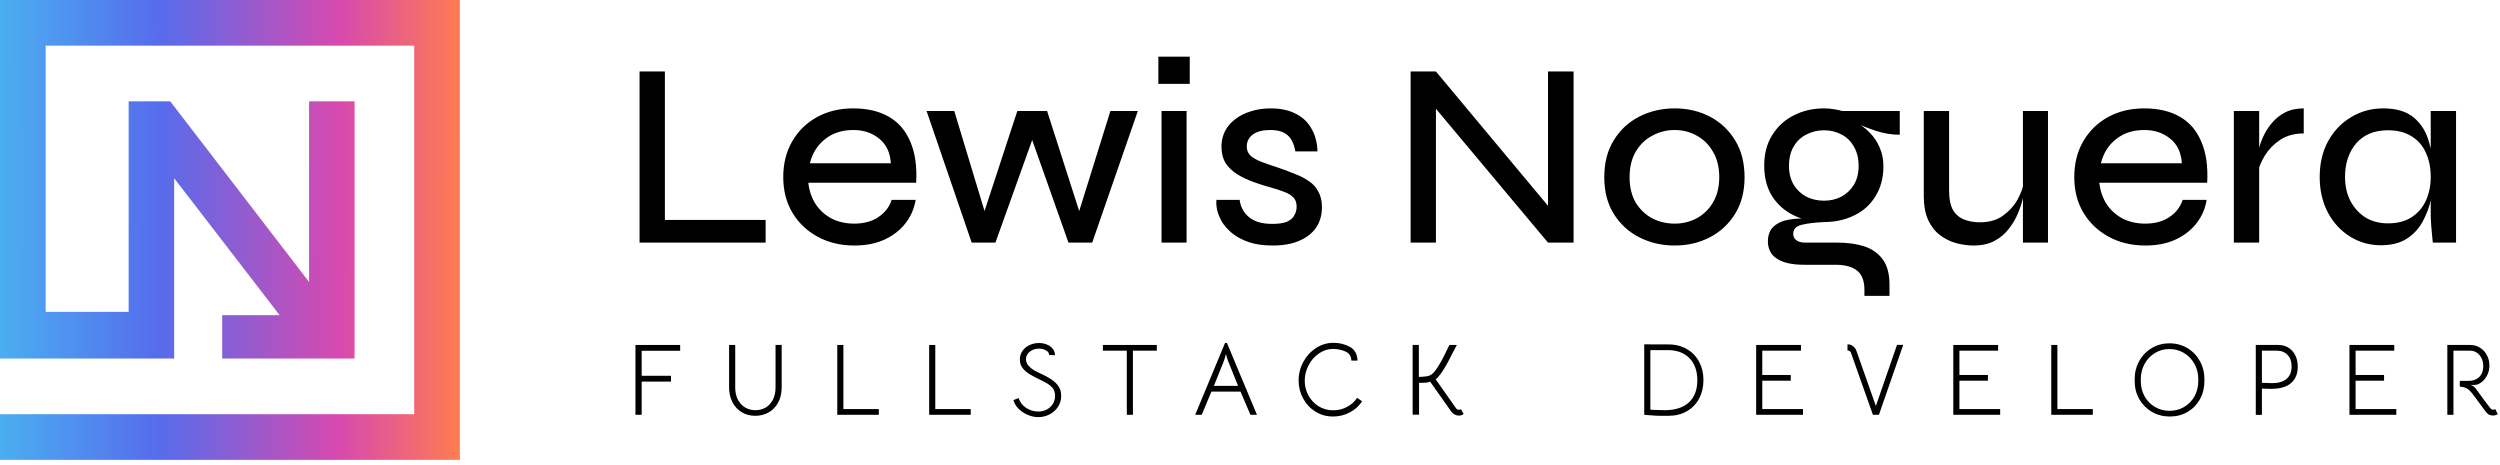
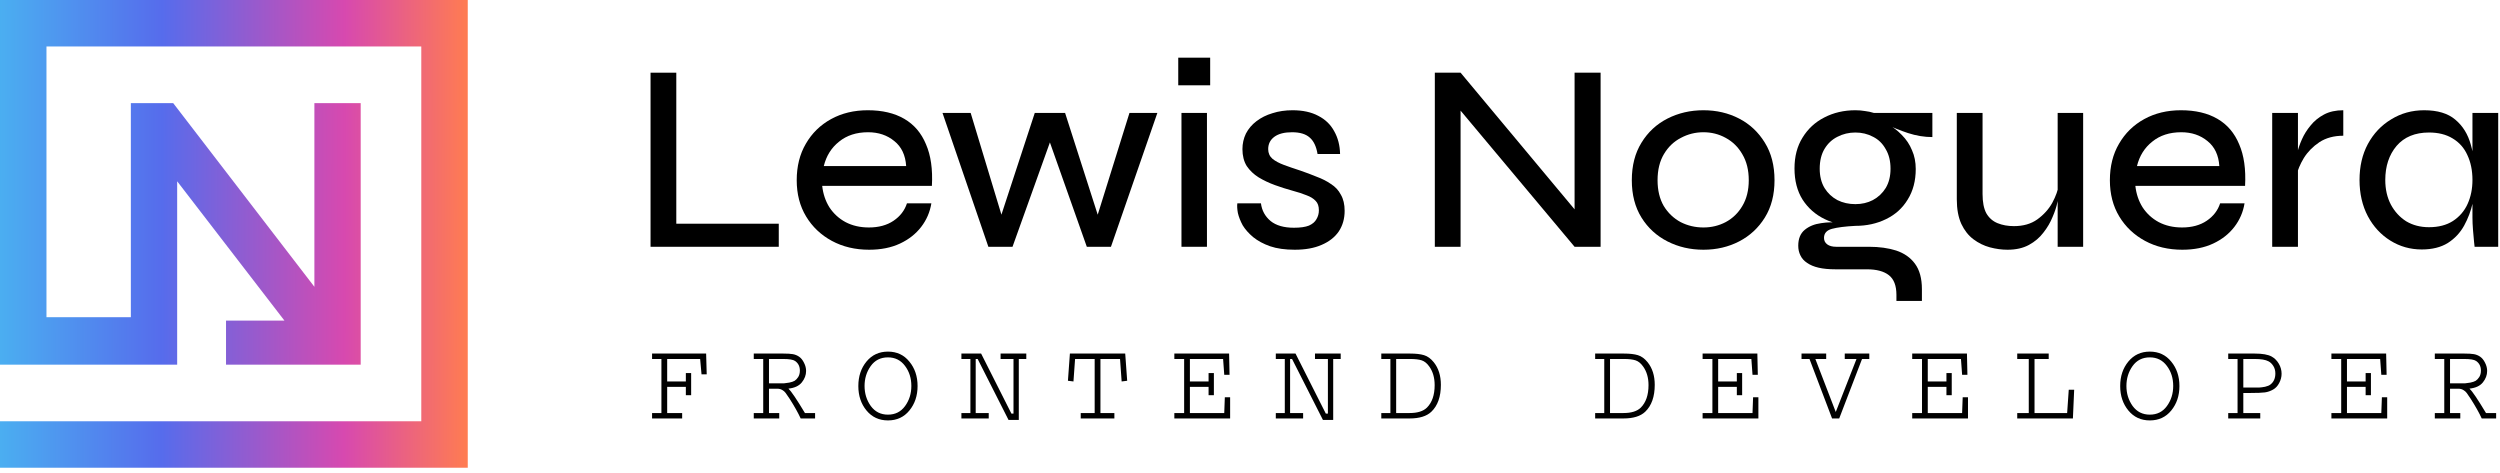
- <svg xmlns="http://www.w3.org/2000/svg" width="237" height="44" viewBox="0 0 237 44" fill="none">
-   <path fill-rule="evenodd" clip-rule="evenodd" d="M16.512 33.987V16.896L26.509 29.878H21.065V33.987L33.617 33.987V9.609L29.301 9.609V26.73L16.14 9.609H12.195V29.565H4.331V4.331H39.264V39.264H0V43.595H43.595V0H0V33.987L16.512 33.987Z" fill="url(#paint0_linear_2_168)" />
-   <path d="M63.031 6.775V20.85H72.581V23H60.63V6.775H63.031ZM84.528 18.95H86.803C86.67 19.767 86.353 20.5 85.853 21.15C85.353 21.8 84.695 22.317 83.878 22.7C83.062 23.083 82.103 23.275 81.003 23.275C79.703 23.275 78.545 23 77.528 22.45C76.512 21.9 75.712 21.142 75.128 20.175C74.545 19.208 74.253 18.083 74.253 16.8C74.253 15.5 74.537 14.367 75.103 13.4C75.67 12.417 76.453 11.65 77.453 11.1C78.453 10.55 79.595 10.275 80.878 10.275C82.228 10.275 83.362 10.542 84.278 11.075C85.195 11.608 85.87 12.4 86.303 13.45C86.753 14.483 86.937 15.775 86.853 17.325H76.628C76.712 18.075 76.937 18.742 77.303 19.325C77.687 19.908 78.187 20.367 78.803 20.7C79.437 21.033 80.162 21.2 80.978 21.2C81.895 21.2 82.662 20.992 83.278 20.575C83.895 20.158 84.312 19.617 84.528 18.95ZM80.903 12.325C79.82 12.325 78.92 12.617 78.203 13.2C77.487 13.767 77.012 14.525 76.778 15.475H84.453C84.387 14.458 84.02 13.683 83.353 13.15C82.687 12.6 81.87 12.325 80.903 12.325ZM102.641 21.05L101.991 21.025L105.266 10.525H107.866L103.541 23H101.291L97.516 12.325H98.191L94.366 23H92.116L87.841 10.525H90.466L93.641 21.025L92.991 21.05L96.441 10.525H99.266L102.641 21.05ZM112.788 5.375V7.95H109.813V5.375H112.788ZM110.113 10.525H112.488V23H110.113V10.525ZM115.32 18.95H117.52C117.603 19.617 117.903 20.167 118.42 20.6C118.937 21.017 119.662 21.225 120.595 21.225C121.195 21.225 121.662 21.158 121.995 21.025C122.328 20.875 122.562 20.675 122.695 20.425C122.845 20.175 122.92 19.9 122.92 19.6C122.92 19.217 122.82 18.925 122.62 18.725C122.42 18.508 122.137 18.333 121.77 18.2C121.403 18.05 120.97 17.908 120.47 17.775C119.92 17.625 119.37 17.45 118.82 17.25C118.27 17.05 117.762 16.808 117.295 16.525C116.845 16.242 116.478 15.892 116.195 15.475C115.928 15.042 115.795 14.517 115.795 13.9C115.795 13.383 115.903 12.9 116.12 12.45C116.353 12 116.678 11.617 117.095 11.3C117.528 10.967 118.028 10.717 118.595 10.55C119.162 10.367 119.787 10.275 120.47 10.275C121.42 10.275 122.22 10.45 122.87 10.8C123.52 11.133 124.012 11.608 124.345 12.225C124.695 12.842 124.878 13.55 124.895 14.35H122.795C122.678 13.65 122.437 13.142 122.07 12.825C121.703 12.492 121.153 12.325 120.42 12.325C119.703 12.325 119.153 12.467 118.77 12.75C118.387 13.033 118.195 13.417 118.195 13.9C118.195 14.267 118.328 14.567 118.595 14.8C118.862 15.017 119.22 15.208 119.67 15.375C120.12 15.542 120.628 15.717 121.195 15.9C121.729 16.083 122.237 16.275 122.72 16.475C123.22 16.658 123.662 16.883 124.045 17.15C124.445 17.4 124.754 17.733 124.97 18.15C125.203 18.55 125.32 19.05 125.32 19.65C125.32 20.383 125.137 21.025 124.77 21.575C124.403 22.108 123.87 22.525 123.17 22.825C122.487 23.125 121.653 23.275 120.67 23.275C119.77 23.275 119.003 23.167 118.37 22.95C117.753 22.733 117.228 22.45 116.795 22.1C116.378 21.75 116.053 21.383 115.82 21C115.603 20.6 115.453 20.217 115.37 19.85C115.303 19.483 115.287 19.183 115.32 18.95ZM147.451 20.35L146.751 20.6V6.775H149.176V23H146.751L135.426 9.475L136.126 9.225V23H133.726V6.775H136.126L147.451 20.35ZM158.76 23.275C157.544 23.275 156.427 23.017 155.41 22.5C154.394 21.983 153.585 21.242 152.985 20.275C152.385 19.308 152.085 18.15 152.085 16.8C152.085 15.433 152.385 14.267 152.985 13.3C153.585 12.317 154.394 11.567 155.41 11.05C156.427 10.533 157.544 10.275 158.76 10.275C159.977 10.275 161.085 10.533 162.085 11.05C163.085 11.567 163.885 12.317 164.485 13.3C165.085 14.267 165.385 15.433 165.385 16.8C165.385 18.15 165.085 19.308 164.485 20.275C163.885 21.242 163.085 21.983 162.085 22.5C161.085 23.017 159.977 23.275 158.76 23.275ZM158.76 21.2C159.51 21.2 160.202 21.033 160.835 20.7C161.485 20.35 162.002 19.85 162.385 19.2C162.785 18.533 162.985 17.733 162.985 16.8C162.985 15.85 162.785 15.042 162.385 14.375C162.002 13.708 161.485 13.2 160.835 12.85C160.202 12.5 159.51 12.325 158.76 12.325C158.01 12.325 157.31 12.5 156.66 12.85C156.01 13.183 155.485 13.683 155.085 14.35C154.685 15.017 154.485 15.833 154.485 16.8C154.485 17.733 154.677 18.533 155.06 19.2C155.46 19.85 155.985 20.35 156.635 20.7C157.285 21.033 157.994 21.2 158.76 21.2ZM172.922 21.05C171.888 21.05 170.938 20.842 170.072 20.425C169.205 20.008 168.513 19.4 167.997 18.6C167.497 17.8 167.247 16.833 167.247 15.7C167.247 14.583 167.497 13.625 167.997 12.825C168.497 12.008 169.172 11.383 170.022 10.95C170.888 10.5 171.855 10.275 172.922 10.275C173.238 10.275 173.538 10.3 173.822 10.35C174.105 10.383 174.38 10.442 174.647 10.525H180.097V12.775C179.347 12.775 178.588 12.65 177.822 12.4C177.072 12.15 176.413 11.883 175.847 11.6L175.772 11.475C176.338 11.775 176.83 12.142 177.247 12.575C177.663 12.992 177.98 13.467 178.197 14C178.43 14.517 178.547 15.1 178.547 15.75C178.547 16.85 178.297 17.8 177.797 18.6C177.313 19.4 176.638 20.008 175.772 20.425C174.922 20.842 173.972 21.05 172.922 21.05ZM176.747 28.05V27.475C176.747 26.625 176.513 26.017 176.047 25.65C175.58 25.283 174.897 25.1 173.997 25.1H171.072C170.455 25.1 169.93 25.05 169.497 24.95C169.063 24.85 168.705 24.7 168.422 24.5C168.138 24.317 167.93 24.083 167.797 23.8C167.663 23.533 167.597 23.233 167.597 22.9C167.597 22.25 167.797 21.758 168.197 21.425C168.597 21.092 169.105 20.883 169.722 20.8C170.338 20.7 170.963 20.692 171.597 20.775L172.922 21.05C171.972 21.1 171.247 21.192 170.747 21.325C170.247 21.458 169.997 21.742 169.997 22.175C169.997 22.425 170.097 22.625 170.297 22.775C170.497 22.925 170.78 23 171.147 23H174.197C175.147 23 175.988 23.117 176.722 23.35C177.472 23.6 178.055 24.008 178.472 24.575C178.905 25.158 179.122 25.95 179.122 26.95V28.05H176.747ZM172.922 19.025C173.522 19.025 174.063 18.9 174.547 18.65C175.047 18.383 175.447 18.008 175.747 17.525C176.047 17.025 176.197 16.425 176.197 15.725C176.197 15.008 176.047 14.4 175.747 13.9C175.463 13.383 175.072 13 174.572 12.75C174.072 12.483 173.522 12.35 172.922 12.35C172.322 12.35 171.763 12.483 171.247 12.75C170.747 13 170.347 13.375 170.047 13.875C169.747 14.375 169.597 14.992 169.597 15.725C169.597 16.425 169.747 17.025 170.047 17.525C170.347 18.008 170.747 18.383 171.247 18.65C171.747 18.9 172.305 19.025 172.922 19.025ZM194.149 23H191.774V10.525H194.149V23ZM191.899 17.125L191.924 17.875C191.907 18.092 191.849 18.417 191.749 18.85C191.666 19.267 191.516 19.725 191.299 20.225C191.099 20.725 190.816 21.208 190.449 21.675C190.099 22.142 189.649 22.525 189.099 22.825C188.549 23.125 187.882 23.275 187.099 23.275C186.566 23.275 186.016 23.2 185.449 23.05C184.899 22.9 184.391 22.65 183.924 22.3C183.457 21.95 183.082 21.475 182.799 20.875C182.516 20.258 182.374 19.492 182.374 18.575V10.525H184.774V18.075C184.774 18.842 184.891 19.442 185.124 19.875C185.374 20.308 185.724 20.617 186.174 20.8C186.624 20.983 187.132 21.075 187.699 21.075C188.566 21.075 189.291 20.867 189.874 20.45C190.474 20.017 190.941 19.5 191.274 18.9C191.607 18.283 191.816 17.692 191.899 17.125ZM206.916 18.95H209.191C209.058 19.767 208.741 20.5 208.241 21.15C207.741 21.8 207.083 22.317 206.266 22.7C205.449 23.083 204.491 23.275 203.391 23.275C202.091 23.275 200.933 23 199.916 22.45C198.899 21.9 198.099 21.142 197.516 20.175C196.933 19.208 196.641 18.083 196.641 16.8C196.641 15.5 196.924 14.367 197.491 13.4C198.058 12.417 198.841 11.65 199.841 11.1C200.841 10.55 201.983 10.275 203.266 10.275C204.616 10.275 205.749 10.542 206.666 11.075C207.583 11.608 208.258 12.4 208.691 13.45C209.141 14.483 209.324 15.775 209.241 17.325H199.016C199.099 18.075 199.324 18.742 199.691 19.325C200.074 19.908 200.574 20.367 201.191 20.7C201.824 21.033 202.549 21.2 203.366 21.2C204.283 21.2 205.049 20.992 205.666 20.575C206.283 20.158 206.699 19.617 206.916 18.95ZM203.291 12.325C202.208 12.325 201.308 12.617 200.591 13.2C199.874 13.767 199.399 14.525 199.166 15.475H206.841C206.774 14.458 206.408 13.683 205.741 13.15C205.074 12.6 204.258 12.325 203.291 12.325ZM211.769 10.525H214.169V23H211.769V10.525ZM218.394 12.65C217.527 12.65 216.785 12.85 216.169 13.25C215.569 13.65 215.085 14.142 214.719 14.725C214.369 15.308 214.135 15.867 214.019 16.4L213.994 14.975C214.01 14.808 214.052 14.55 214.119 14.2C214.202 13.833 214.344 13.425 214.544 12.975C214.744 12.525 215.01 12.1 215.344 11.7C215.677 11.283 216.094 10.942 216.594 10.675C217.094 10.408 217.694 10.275 218.394 10.275V12.65ZM225.708 23.25C224.641 23.25 223.666 22.975 222.783 22.425C221.899 21.875 221.199 21.117 220.683 20.15C220.166 19.167 219.908 18.042 219.908 16.775C219.908 15.508 220.166 14.392 220.683 13.425C221.216 12.442 221.941 11.675 222.858 11.125C223.774 10.558 224.799 10.275 225.933 10.275C227.183 10.275 228.149 10.567 228.833 11.15C229.533 11.733 230.016 12.517 230.283 13.5C230.566 14.483 230.708 15.575 230.708 16.775C230.708 17.442 230.624 18.15 230.458 18.9C230.291 19.65 230.024 20.358 229.658 21.025C229.291 21.692 228.783 22.233 228.133 22.65C227.483 23.05 226.674 23.25 225.708 23.25ZM226.383 21.175C227.266 21.175 228.008 20.983 228.608 20.6C229.224 20.2 229.683 19.667 229.983 19C230.283 18.333 230.433 17.592 230.433 16.775C230.433 15.892 230.274 15.117 229.958 14.45C229.658 13.783 229.199 13.267 228.583 12.9C227.983 12.533 227.249 12.35 226.383 12.35C225.083 12.35 224.074 12.767 223.358 13.6C222.658 14.433 222.308 15.492 222.308 16.775C222.308 17.642 222.483 18.408 222.833 19.075C223.183 19.725 223.658 20.242 224.258 20.625C224.874 20.992 225.583 21.175 226.383 21.175ZM230.433 10.525H232.833V23H230.633C230.633 23 230.616 22.85 230.583 22.55C230.549 22.233 230.516 21.858 230.483 21.425C230.449 20.992 230.433 20.608 230.433 20.275V10.525Z" fill="black" />
-   <path d="M236.788 39.254C236.659 39.344 236.517 39.389 236.362 39.389C236.175 39.389 236.027 39.354 235.917 39.283C235.808 39.206 235.714 39.115 235.637 39.012L234.485 37.454C234.259 37.15 234.059 36.947 233.885 36.844C233.717 36.734 233.485 36.67 233.188 36.65V36.108H234.03C234.449 36.108 234.785 35.983 235.037 35.731C235.288 35.479 235.414 35.137 235.414 34.705C235.414 34.279 235.295 33.931 235.056 33.66C234.817 33.382 234.511 33.243 234.136 33.243H232.588V39.322H232.007V32.702H234.175C234.524 32.702 234.833 32.789 235.104 32.963C235.382 33.131 235.598 33.363 235.753 33.66C235.914 33.956 235.995 34.286 235.995 34.647C235.995 34.989 235.927 35.292 235.791 35.557C235.656 35.821 235.495 36.031 235.308 36.186C235.12 36.341 234.946 36.434 234.785 36.467C234.675 36.486 234.546 36.495 234.398 36.495C234.256 36.489 234.182 36.486 234.175 36.486C234.382 36.531 234.559 36.65 234.707 36.844L235.095 37.376C235.211 37.531 235.385 37.77 235.617 38.092C235.856 38.415 236.011 38.615 236.082 38.693C236.127 38.744 236.166 38.783 236.198 38.809C236.237 38.828 236.288 38.838 236.353 38.838C236.437 38.838 236.501 38.818 236.546 38.78L236.788 39.254Z" fill="black" />
-   <path d="M222.729 32.702H226.978V33.243H223.31V35.547H226.01V36.089H223.31V38.78H227.171V39.322H222.729V32.702Z" fill="black" />
-   <path d="M215.958 32.702C216.526 32.702 216.977 32.892 217.313 33.273C217.655 33.653 217.826 34.153 217.826 34.773C217.826 35.437 217.613 35.953 217.187 36.321C216.768 36.683 216.135 36.863 215.29 36.863C214.961 36.863 214.674 36.857 214.429 36.844V39.331H213.848V32.702H215.958ZM215.406 36.321C216 36.321 216.455 36.186 216.771 35.915C217.087 35.637 217.245 35.247 217.245 34.744C217.245 34.273 217.116 33.905 216.858 33.64C216.6 33.376 216.255 33.243 215.822 33.243H214.429V36.292L214.777 36.302C215.087 36.315 215.297 36.321 215.406 36.321Z" fill="black" />
-   <path d="M205.707 39.486C205.081 39.486 204.513 39.341 204.003 39.051C203.5 38.754 203.1 38.35 202.803 37.841C202.513 37.325 202.367 36.754 202.367 36.128V35.944C202.367 35.312 202.513 34.737 202.803 34.221C203.093 33.698 203.49 33.289 203.993 32.992C204.497 32.695 205.055 32.547 205.668 32.547C206.287 32.547 206.849 32.695 207.352 32.992C207.855 33.289 208.252 33.698 208.542 34.221C208.833 34.737 208.978 35.312 208.978 35.944V36.128C208.978 36.767 208.836 37.341 208.552 37.85C208.268 38.36 207.878 38.76 207.381 39.051C206.884 39.341 206.326 39.486 205.707 39.486ZM205.677 38.944C206.187 38.944 206.649 38.822 207.062 38.576C207.474 38.331 207.8 37.996 208.039 37.57C208.278 37.138 208.397 36.657 208.397 36.128V35.944C208.397 35.408 208.275 34.924 208.029 34.492C207.791 34.053 207.462 33.711 207.042 33.466C206.629 33.215 206.168 33.089 205.658 33.089C205.155 33.089 204.697 33.215 204.284 33.466C203.871 33.718 203.545 34.063 203.306 34.502C203.068 34.934 202.948 35.415 202.948 35.944V36.128C202.948 36.657 203.068 37.138 203.306 37.57C203.545 37.996 203.871 38.331 204.284 38.576C204.703 38.822 205.168 38.944 205.677 38.944Z" fill="black" />
-   <path d="M194.46 32.702H195.041V38.78H198.399V39.322H194.46V32.702Z" fill="black" />
-   <path d="M185.172 32.702H189.421V33.243H185.753V35.547H188.453V36.089H185.753V38.78H189.615V39.322H185.172V32.702Z" fill="black" />
-   <path d="M175.462 33.418C175.442 33.353 175.404 33.308 175.346 33.282C175.294 33.25 175.226 33.227 175.142 33.215V32.644C175.368 32.644 175.552 32.708 175.694 32.837C175.843 32.966 175.943 33.111 175.994 33.273L177.833 38.489L179.837 32.692H180.427L178.123 39.322H177.552L175.462 33.418Z" fill="black" />
-   <path d="M166.484 32.702H170.733V33.243H167.064V35.547H169.765V36.089H167.064V38.78H170.926V39.322H166.484V32.702Z" fill="black" />
-   <path d="M158.419 32.653C159.025 32.692 159.561 32.86 160.025 33.157C160.49 33.447 160.848 33.84 161.1 34.337C161.358 34.834 161.487 35.395 161.487 36.021C161.487 36.686 161.348 37.276 161.071 37.792C160.793 38.309 160.403 38.709 159.899 38.993C159.396 39.276 158.822 39.418 158.177 39.418H157.625C157.573 39.418 157.46 39.418 157.286 39.418C157.118 39.418 156.799 39.399 156.328 39.36L155.873 39.322V32.644L158.419 32.653ZM157.809 38.886C158.803 38.886 159.567 38.641 160.103 38.151C160.638 37.66 160.906 36.96 160.906 36.05C160.906 35.199 160.677 34.521 160.219 34.018C159.761 33.515 159.128 33.24 158.322 33.195H156.454V38.838L156.812 38.857C157.451 38.876 157.783 38.886 157.809 38.886Z" fill="black" />
-   <path d="M134.508 32.702V35.731L134.924 35.712C135.182 35.699 135.386 35.66 135.534 35.595C135.689 35.531 135.841 35.408 135.989 35.228C136.176 35.002 136.399 34.66 136.657 34.202C136.805 33.931 137.054 33.431 137.402 32.702H138.109C138.005 32.895 137.844 33.202 137.625 33.621C137.418 34.04 137.254 34.353 137.131 34.56C136.937 34.902 136.77 35.173 136.628 35.373C136.454 35.624 136.279 35.821 136.105 35.963L138.031 38.702C138.102 38.799 138.192 38.847 138.302 38.847C138.386 38.847 138.45 38.828 138.496 38.789L138.757 39.244C138.621 39.347 138.473 39.399 138.312 39.399C138.021 39.399 137.776 39.27 137.576 39.012L135.582 36.186C135.415 36.237 135.26 36.27 135.118 36.283C134.976 36.289 134.85 36.292 134.74 36.292C134.631 36.292 134.56 36.292 134.527 36.292V39.312H133.918V32.702H134.508Z" fill="black" />
-   <path d="M126.379 39.486C125.76 39.486 125.201 39.331 124.705 39.022C124.208 38.712 123.817 38.296 123.534 37.773C123.25 37.251 123.108 36.683 123.108 36.07C123.108 35.444 123.256 34.857 123.553 34.308C123.85 33.76 124.253 33.321 124.763 32.992C125.272 32.663 125.824 32.498 126.418 32.498C126.96 32.498 127.466 32.621 127.937 32.866C128.415 33.111 128.666 33.55 128.692 34.182H128.111C128.092 33.757 127.895 33.466 127.521 33.311C127.153 33.157 126.769 33.079 126.369 33.079C125.885 33.079 125.437 33.224 125.024 33.515C124.611 33.798 124.285 34.173 124.047 34.637C123.808 35.102 123.688 35.589 123.688 36.099C123.688 36.589 123.805 37.05 124.037 37.483C124.269 37.909 124.589 38.251 124.995 38.509C125.408 38.767 125.873 38.896 126.389 38.896C126.86 38.896 127.295 38.789 127.695 38.576C128.102 38.364 128.421 38.076 128.653 37.715L129.128 38.044C128.824 38.502 128.428 38.857 127.937 39.109C127.447 39.36 126.927 39.486 126.379 39.486Z" fill="black" />
-   <path d="M116.131 32.518H116.315L119.16 39.322H118.541L117.602 37.125H114.844L113.924 39.322H113.305L116.131 32.518ZM116.46 34.318C116.357 34.06 116.276 33.808 116.218 33.563C116.141 33.866 116.063 34.118 115.986 34.318L115.076 36.583H117.37L116.46 34.318Z" fill="black" />
-   <path d="M106.821 33.243H104.556V32.702H109.666V33.243H107.401V39.322H106.821V33.243Z" fill="black" />
-   <path d="M98.414 39.544C98.092 39.544 97.766 39.473 97.437 39.331C97.108 39.196 96.817 39.005 96.566 38.76C96.321 38.515 96.156 38.238 96.072 37.928L96.566 37.734C96.688 38.128 96.927 38.441 97.282 38.673C97.643 38.899 98.021 39.012 98.414 39.012C98.711 39.012 98.982 38.951 99.227 38.828C99.473 38.699 99.666 38.522 99.808 38.296C99.95 38.063 100.021 37.802 100.021 37.512C100.021 37.202 99.934 36.947 99.76 36.747C99.592 36.547 99.305 36.347 98.898 36.147C98.35 35.883 97.934 35.666 97.65 35.499C97.366 35.331 97.134 35.134 96.953 34.908C96.772 34.676 96.682 34.402 96.682 34.086C96.682 33.776 96.766 33.502 96.934 33.263C97.101 33.024 97.324 32.84 97.601 32.711C97.885 32.582 98.189 32.518 98.511 32.518C98.782 32.518 99.034 32.569 99.266 32.672C99.505 32.769 99.689 32.908 99.818 33.089C99.953 33.263 100.015 33.46 100.002 33.679L99.46 33.65C99.46 33.463 99.356 33.318 99.15 33.215C98.95 33.105 98.731 33.05 98.492 33.05C98.156 33.05 97.866 33.147 97.621 33.34C97.382 33.534 97.263 33.773 97.263 34.056C97.263 34.276 97.337 34.473 97.485 34.647C97.634 34.821 97.808 34.969 98.008 35.092C98.214 35.208 98.472 35.337 98.782 35.479C98.847 35.511 98.915 35.544 98.986 35.576C99.056 35.608 99.124 35.644 99.189 35.682C99.698 35.953 100.06 36.231 100.273 36.515C100.492 36.792 100.602 37.128 100.602 37.521C100.602 37.915 100.499 38.267 100.292 38.576C100.092 38.88 99.824 39.118 99.489 39.293C99.153 39.46 98.795 39.544 98.414 39.544Z" fill="black" />
-   <path d="M88.085 32.702H88.665V38.78H92.024V39.322H88.085V32.702Z" fill="black" />
-   <path d="M79.374 32.702H79.954V38.78H83.313V39.322H79.374V32.702Z" fill="black" />
-   <path d="M71.597 39.418C71.106 39.418 70.674 39.302 70.3 39.07C69.925 38.838 69.635 38.518 69.428 38.112C69.222 37.705 69.119 37.247 69.119 36.737V32.702H69.7V36.737C69.7 37.17 69.78 37.547 69.941 37.87C70.109 38.193 70.338 38.444 70.629 38.625C70.925 38.799 71.254 38.886 71.616 38.886C71.984 38.886 72.313 38.799 72.603 38.625C72.893 38.444 73.119 38.193 73.281 37.87C73.442 37.541 73.522 37.163 73.522 36.737V32.702H74.103V36.737C74.103 37.273 73.993 37.744 73.774 38.151C73.561 38.557 73.264 38.87 72.884 39.089C72.503 39.309 72.074 39.418 71.597 39.418Z" fill="black" />
-   <path d="M60.241 32.702H64.48V33.253H60.831V35.624H63.609V36.176H60.831V39.322H60.241V32.702Z" fill="currentColor" />
+ <svg xmlns="http://www.w3.org/2000/svg" width="233" height="44" viewBox="0 0 233 44" fill="none">
+   <path fill-rule="evenodd" clip-rule="evenodd" d="M16.512 33.987V16.896L26.509 29.878H21.065V33.987L33.617 33.987V9.609L29.301 9.609V26.73L16.14 9.609H12.195V29.565H4.331V4.331H39.264V39.264H0V43.595H43.595V0H0V33.987L16.512 33.987Z" fill="url(#paint0_linear_220_107)" />
+   <path d="M60.773 32.952H65.812L65.865 34.886H65.382L65.253 33.457H62.181V35.552H63.921V34.768H64.415V36.83H63.921V36.057H62.181V38.495H63.577V39H60.773V38.495H61.644V33.457H60.773V32.952Z" fill="black" />
+   <path d="M70.251 32.952H73.012C73.391 32.952 73.685 32.97 73.892 33.006C74.1 33.042 74.293 33.12 74.472 33.242C74.659 33.371 74.813 33.561 74.934 33.812C75.063 34.062 75.128 34.316 75.128 34.574C75.128 34.954 74.995 35.308 74.73 35.638C74.465 35.967 74.05 36.16 73.484 36.218C73.742 36.461 74.254 37.22 75.02 38.495H75.966V39H74.623C74.379 38.47 74.036 37.858 73.592 37.163C73.42 36.898 73.294 36.715 73.216 36.615C73.137 36.508 73.033 36.418 72.904 36.347C72.775 36.268 72.621 36.228 72.442 36.228H71.669V38.495H72.625V39H70.251V38.495H71.132V33.457H70.251V32.952ZM72.99 33.457H71.669V35.724H72.668C72.847 35.724 72.987 35.724 73.087 35.724C73.194 35.717 73.352 35.695 73.559 35.659C73.774 35.616 73.942 35.559 74.064 35.487C74.186 35.408 74.297 35.29 74.397 35.133C74.498 34.968 74.548 34.771 74.548 34.542C74.548 34.148 74.397 33.847 74.097 33.64C73.918 33.518 73.549 33.457 72.99 33.457Z" fill="black" />
+   <path d="M79.997 35.981C79.997 35.072 80.251 34.309 80.759 33.693C81.268 33.078 81.934 32.77 82.757 32.77C83.588 32.77 84.254 33.081 84.755 33.704C85.264 34.32 85.518 35.079 85.518 35.981C85.518 36.877 85.264 37.636 84.755 38.259C84.254 38.875 83.588 39.183 82.757 39.183C81.934 39.183 81.268 38.875 80.759 38.259C80.251 37.643 79.997 36.884 79.997 35.981ZM80.577 35.971C80.577 36.672 80.77 37.296 81.157 37.84C81.551 38.377 82.084 38.645 82.757 38.645C83.431 38.645 83.96 38.38 84.347 37.851C84.741 37.313 84.938 36.687 84.938 35.971C84.938 35.247 84.741 34.624 84.347 34.102C83.953 33.572 83.423 33.307 82.757 33.307C82.07 33.307 81.533 33.579 81.146 34.123C80.766 34.66 80.577 35.276 80.577 35.971Z" fill="black" />
+   <path d="M89.603 32.952H91.44L94.265 38.549H94.458V33.457H93.255V32.952H95.651V33.457H94.952V39.14H93.996L91.118 33.457H90.935V38.495H92.149V39H89.603V38.495H90.441V33.457H89.603V32.952Z" fill="black" />
+   <path d="M99.714 32.952H104.87L105.053 35.487L104.537 35.552L104.387 33.457H102.561V38.495H103.86V39H100.724V38.495H102.023V33.457H100.197L100.047 35.552L99.531 35.487L99.714 32.952Z" fill="black" />
+   <path d="M109.449 32.952H114.552L114.594 34.929H114.1L113.993 33.457H110.899V35.552H112.639V34.768H113.134V36.83H112.639V36.057H110.899V38.495H114.1L114.154 37.023H114.648V39H109.449V38.495H110.362V33.457H109.449V32.952Z" fill="black" />
+   <path d="M118.905 32.952H120.742L123.567 38.549H123.76V33.457H122.557V32.952H124.953V33.457H124.254V39.14H123.298L120.419 33.457H120.237V38.495H121.451V39H118.905V38.495H119.743V33.457H118.905V32.952Z" fill="black" />
+   <path d="M128.737 32.952H131.422C131.959 32.952 132.392 33.002 132.722 33.102C133.051 33.203 133.352 33.421 133.624 33.758C134.068 34.309 134.29 35.011 134.29 35.863C134.29 36.973 133.993 37.811 133.399 38.377C132.962 38.792 132.289 39 131.379 39H128.737V38.495H129.585V33.457H128.737V32.952ZM131.433 33.457H130.122V38.495H131.379C132.11 38.495 132.647 38.327 132.99 37.99C133.47 37.51 133.71 36.812 133.71 35.895C133.71 35.201 133.542 34.621 133.205 34.155C132.998 33.862 132.765 33.672 132.507 33.586C132.249 33.5 131.891 33.457 131.433 33.457Z" fill="black" />
+   <path d="M148.669 32.952H151.354C151.891 32.952 152.325 33.002 152.654 33.102C152.983 33.203 153.284 33.421 153.556 33.758C154 34.309 154.222 35.011 154.222 35.863C154.222 36.973 153.925 37.811 153.331 38.377C152.894 38.792 152.221 39 151.311 39H148.669V38.495H149.517V33.457H148.669V32.952ZM151.365 33.457H150.054V38.495H151.311C152.042 38.495 152.579 38.327 152.923 37.99C153.402 37.51 153.642 36.812 153.642 35.895C153.642 35.201 153.474 34.621 153.137 34.155C152.93 33.862 152.697 33.672 152.439 33.586C152.181 33.5 151.823 33.457 151.365 33.457Z" fill="black" />
+   <path d="M158.683 32.952H163.786L163.828 34.929H163.334L163.227 33.457H160.133V35.552H161.873V34.768H162.368V36.83H161.873V36.057H160.133V38.495H163.334L163.388 37.023H163.882V39H158.683V38.495H159.596V33.457H158.683V32.952Z" fill="black" />
+   <path d="M167.902 32.952H170.201V33.457H169.192L171.093 38.398L173.026 33.457H171.931V32.952H174.219V33.457H173.542L171.415 39H170.749L168.644 33.457H167.902V32.952Z" fill="black" />
+   <path d="M178.218 32.952H183.32L183.363 34.929H182.869L182.762 33.457H179.668V35.552H181.408V34.768H181.902V36.83H181.408V36.057H179.668V38.495H182.869L182.923 37.023H183.417V39H178.218V38.495H179.131V33.457H178.218V32.952Z" fill="black" />
+   <path d="M188.006 32.952H190.939V33.457H189.618V38.495H192.658L192.808 36.325H193.313L193.195 39H188.006V38.495H189.081V33.457H188.006V32.952Z" fill="black" />
+   <path d="M197.602 35.981C197.602 35.072 197.856 34.309 198.365 33.693C198.873 33.078 199.539 32.77 200.363 32.77C201.193 32.77 201.859 33.081 202.361 33.704C202.869 34.32 203.123 35.079 203.123 35.981C203.123 36.877 202.869 37.636 202.361 38.259C201.859 38.875 201.193 39.183 200.363 39.183C199.539 39.183 198.873 38.875 198.365 38.259C197.856 37.643 197.602 36.884 197.602 35.981ZM198.182 35.971C198.182 36.672 198.375 37.296 198.762 37.84C199.156 38.377 199.689 38.645 200.363 38.645C201.036 38.645 201.566 38.38 201.952 37.851C202.346 37.313 202.543 36.687 202.543 35.971C202.543 35.247 202.346 34.624 201.952 34.102C201.559 33.572 201.029 33.307 200.363 33.307C199.675 33.307 199.138 33.579 198.751 34.123C198.372 34.66 198.182 35.276 198.182 35.971Z" fill="black" />
+   <path d="M207.67 32.952H210.13C210.853 32.952 211.383 33.045 211.72 33.231C211.992 33.382 212.214 33.604 212.386 33.898C212.558 34.191 212.644 34.503 212.644 34.832C212.644 35.133 212.568 35.423 212.418 35.702C212.275 35.974 212.089 36.175 211.859 36.304C211.609 36.447 211.351 36.536 211.086 36.572C210.828 36.608 210.359 36.626 209.679 36.626H209.077V38.495H210.656V39H207.67V38.495H208.54V33.457H207.67V32.952ZM210.13 33.457H209.077V36.121H209.689C210.083 36.121 210.363 36.121 210.527 36.121C210.692 36.114 210.885 36.089 211.107 36.046C211.329 35.996 211.498 35.924 211.612 35.831C211.913 35.595 212.063 35.255 212.063 34.81C212.063 34.538 211.999 34.302 211.87 34.102C211.741 33.901 211.591 33.758 211.419 33.672C211.154 33.529 210.724 33.457 210.13 33.457Z" fill="black" />
+   <path d="M217.287 32.952H222.389L222.432 34.929H221.938L221.831 33.457H218.737V35.552H220.477V34.768H220.971V36.83H220.477V36.057H218.737V38.495H221.938L221.992 37.023H222.486V39H217.287V38.495H218.2V33.457H217.287V32.952Z" fill="black" />
+   <path d="M226.925 32.952H229.686C230.066 32.952 230.359 32.97 230.567 33.006C230.775 33.042 230.968 33.12 231.147 33.242C231.333 33.371 231.487 33.561 231.609 33.812C231.738 34.062 231.802 34.316 231.802 34.574C231.802 34.954 231.67 35.308 231.405 35.638C231.14 35.967 230.724 36.16 230.159 36.218C230.416 36.461 230.929 37.22 231.695 38.495H232.64V39H231.297C231.054 38.47 230.71 37.858 230.266 37.163C230.094 36.898 229.969 36.715 229.89 36.615C229.811 36.508 229.707 36.418 229.579 36.347C229.45 36.268 229.296 36.228 229.117 36.228H228.343V38.495H229.299V39H226.925V38.495H227.806V33.457H226.925V32.952ZM229.665 33.457H228.343V35.724H229.342C229.521 35.724 229.661 35.724 229.761 35.724C229.869 35.717 230.026 35.695 230.234 35.659C230.449 35.616 230.617 35.559 230.739 35.487C230.86 35.408 230.971 35.29 231.072 35.133C231.172 34.968 231.222 34.771 231.222 34.542C231.222 34.148 231.072 33.847 230.771 33.64C230.592 33.518 230.223 33.457 229.665 33.457Z" fill="black" />
+   <path d="M63.031 6.775V20.85H72.581V23H60.631V6.775H63.031Z" fill="black" />
+   <path d="M84.528 18.95H86.803C86.67 19.767 86.353 20.5 85.853 21.15C85.353 21.8 84.695 22.317 83.879 22.7C83.062 23.083 82.103 23.275 81.004 23.275C79.704 23.275 78.545 23 77.528 22.45C76.512 21.9 75.712 21.142 75.129 20.175C74.545 19.208 74.254 18.083 74.254 16.8C74.254 15.5 74.537 14.367 75.103 13.4C75.67 12.417 76.454 11.65 77.454 11.1C78.454 10.55 79.595 10.275 80.879 10.275C82.228 10.275 83.362 10.542 84.278 11.075C85.195 11.608 85.87 12.4 86.303 13.45C86.754 14.483 86.937 15.775 86.853 17.325H76.629C76.712 18.075 76.937 18.742 77.303 19.325C77.687 19.908 78.187 20.367 78.803 20.7C79.437 21.033 80.162 21.2 80.978 21.2C81.895 21.2 82.662 20.992 83.278 20.575C83.895 20.158 84.312 19.617 84.528 18.95ZM80.903 12.325C79.82 12.325 78.92 12.617 78.204 13.2C77.487 13.767 77.012 14.525 76.778 15.475H84.454C84.387 14.458 84.02 13.683 83.353 13.15C82.687 12.6 81.87 12.325 80.903 12.325Z" fill="black" />
+   <path d="M102.641 21.05L101.991 21.025L105.266 10.525H107.866L103.541 23H101.291L97.516 12.325H98.191L94.366 23H92.116L87.841 10.525H90.466L93.641 21.025L92.991 21.05L96.441 10.525H99.266L102.641 21.05Z" fill="black" />
+   <path d="M112.788 5.375V7.95H109.813V5.375H112.788ZM110.113 10.525H112.488V23H110.113V10.525Z" fill="black" />
+   <path d="M115.32 18.95H117.52C117.604 19.617 117.904 20.167 118.42 20.6C118.937 21.017 119.662 21.225 120.595 21.225C121.195 21.225 121.662 21.158 121.995 21.025C122.329 20.875 122.562 20.675 122.695 20.425C122.845 20.175 122.92 19.9 122.92 19.6C122.92 19.217 122.82 18.925 122.62 18.725C122.42 18.508 122.137 18.333 121.77 18.2C121.404 18.05 120.97 17.908 120.47 17.775C119.92 17.625 119.37 17.45 118.82 17.25C118.27 17.05 117.762 16.808 117.295 16.525C116.845 16.242 116.479 15.892 116.195 15.475C115.929 15.042 115.795 14.517 115.795 13.9C115.795 13.383 115.904 12.9 116.12 12.45C116.354 12 116.679 11.617 117.095 11.3C117.529 10.967 118.029 10.717 118.595 10.55C119.162 10.367 119.787 10.275 120.47 10.275C121.42 10.275 122.22 10.45 122.87 10.8C123.52 11.133 124.012 11.608 124.345 12.225C124.695 12.842 124.879 13.55 124.895 14.35H122.795C122.679 13.65 122.437 13.142 122.07 12.825C121.704 12.492 121.154 12.325 120.42 12.325C119.704 12.325 119.154 12.467 118.77 12.75C118.387 13.033 118.195 13.417 118.195 13.9C118.195 14.267 118.329 14.567 118.595 14.8C118.862 15.017 119.22 15.208 119.67 15.375C120.12 15.542 120.629 15.717 121.195 15.9C121.729 16.083 122.237 16.275 122.72 16.475C123.22 16.658 123.662 16.883 124.045 17.15C124.445 17.4 124.754 17.733 124.97 18.15C125.204 18.55 125.32 19.05 125.32 19.65C125.32 20.383 125.137 21.025 124.77 21.575C124.404 22.108 123.87 22.525 123.17 22.825C122.487 23.125 121.654 23.275 120.67 23.275C119.77 23.275 119.004 23.167 118.37 22.95C117.754 22.733 117.229 22.45 116.795 22.1C116.379 21.75 116.054 21.383 115.82 21C115.604 20.6 115.454 20.217 115.37 19.85C115.304 19.483 115.287 19.183 115.32 18.95Z" fill="black" />
+   <path d="M147.451 20.35L146.751 20.6V6.775H149.176V23H146.751L135.426 9.475L136.126 9.225V23H133.726V6.775H136.126L147.451 20.35Z" fill="black" />
+   <path d="M158.76 23.275C157.544 23.275 156.427 23.017 155.41 22.5C154.394 21.983 153.585 21.242 152.985 20.275C152.385 19.308 152.085 18.15 152.085 16.8C152.085 15.433 152.385 14.267 152.985 13.3C153.585 12.317 154.394 11.567 155.41 11.05C156.427 10.533 157.544 10.275 158.76 10.275C159.977 10.275 161.085 10.533 162.085 11.05C163.085 11.567 163.885 12.317 164.485 13.3C165.085 14.267 165.385 15.433 165.385 16.8C165.385 18.15 165.085 19.308 164.485 20.275C163.885 21.242 163.085 21.983 162.085 22.5C161.085 23.017 159.977 23.275 158.76 23.275ZM158.76 21.2C159.51 21.2 160.202 21.033 160.835 20.7C161.485 20.35 162.002 19.85 162.385 19.2C162.785 18.533 162.985 17.733 162.985 16.8C162.985 15.85 162.785 15.042 162.385 14.375C162.002 13.708 161.485 13.2 160.835 12.85C160.202 12.5 159.51 12.325 158.76 12.325C158.01 12.325 157.31 12.5 156.66 12.85C156.01 13.183 155.485 13.683 155.085 14.35C154.685 15.017 154.485 15.833 154.485 16.8C154.485 17.733 154.677 18.533 155.061 19.2C155.461 19.85 155.985 20.35 156.635 20.7C157.285 21.033 157.994 21.2 158.76 21.2Z" fill="black" />
+   <path d="M172.922 21.05C171.888 21.05 170.938 20.842 170.072 20.425C169.205 20.008 168.513 19.4 167.997 18.6C167.497 17.8 167.247 16.833 167.247 15.7C167.247 14.583 167.497 13.625 167.997 12.825C168.497 12.008 169.172 11.383 170.022 10.95C170.888 10.5 171.855 10.275 172.922 10.275C173.238 10.275 173.538 10.3 173.822 10.35C174.105 10.383 174.38 10.442 174.647 10.525H180.097V12.775C179.347 12.775 178.588 12.65 177.822 12.4C177.072 12.15 176.413 11.883 175.847 11.6L175.772 11.475C176.338 11.775 176.83 12.142 177.247 12.575C177.663 12.992 177.98 13.467 178.197 14C178.43 14.517 178.547 15.1 178.547 15.75C178.547 16.85 178.297 17.8 177.797 18.6C177.313 19.4 176.638 20.008 175.772 20.425C174.922 20.842 173.972 21.05 172.922 21.05ZM176.747 28.05V27.475C176.747 26.625 176.513 26.017 176.047 25.65C175.58 25.283 174.897 25.1 173.997 25.1H171.072C170.455 25.1 169.93 25.05 169.497 24.95C169.063 24.85 168.705 24.7 168.422 24.5C168.138 24.317 167.93 24.083 167.797 23.8C167.663 23.533 167.597 23.233 167.597 22.9C167.597 22.25 167.797 21.758 168.197 21.425C168.597 21.092 169.105 20.883 169.722 20.8C170.338 20.7 170.963 20.692 171.597 20.775L172.922 21.05C171.972 21.1 171.247 21.192 170.747 21.325C170.247 21.458 169.997 21.742 169.997 22.175C169.997 22.425 170.097 22.625 170.297 22.775C170.497 22.925 170.78 23 171.147 23H174.197C175.147 23 175.988 23.117 176.722 23.35C177.472 23.6 178.055 24.008 178.472 24.575C178.905 25.158 179.122 25.95 179.122 26.95V28.05H176.747ZM172.922 19.025C173.522 19.025 174.063 18.9 174.547 18.65C175.047 18.383 175.447 18.008 175.747 17.525C176.047 17.025 176.197 16.425 176.197 15.725C176.197 15.008 176.047 14.4 175.747 13.9C175.463 13.383 175.072 13 174.572 12.75C174.072 12.483 173.522 12.35 172.922 12.35C172.322 12.35 171.763 12.483 171.247 12.75C170.747 13 170.347 13.375 170.047 13.875C169.747 14.375 169.597 14.992 169.597 15.725C169.597 16.425 169.747 17.025 170.047 17.525C170.347 18.008 170.747 18.383 171.247 18.65C171.747 18.9 172.305 19.025 172.922 19.025Z" fill="black" />
+   <path d="M194.149 23H191.774V10.525H194.149V23ZM191.899 17.125L191.924 17.875C191.907 18.092 191.849 18.417 191.749 18.85C191.666 19.267 191.516 19.725 191.299 20.225C191.099 20.725 190.816 21.208 190.449 21.675C190.099 22.142 189.649 22.525 189.099 22.825C188.549 23.125 187.883 23.275 187.099 23.275C186.566 23.275 186.016 23.2 185.449 23.05C184.899 22.9 184.391 22.65 183.924 22.3C183.458 21.95 183.083 21.475 182.799 20.875C182.516 20.258 182.374 19.492 182.374 18.575V10.525H184.774V18.075C184.774 18.842 184.891 19.442 185.124 19.875C185.374 20.308 185.724 20.617 186.174 20.8C186.624 20.983 187.133 21.075 187.699 21.075C188.566 21.075 189.291 20.867 189.874 20.45C190.474 20.017 190.941 19.5 191.274 18.9C191.608 18.283 191.816 17.692 191.899 17.125Z" fill="black" />
+   <path d="M206.916 18.95H209.191C209.058 19.767 208.741 20.5 208.241 21.15C207.741 21.8 207.083 22.317 206.266 22.7C205.449 23.083 204.491 23.275 203.391 23.275C202.091 23.275 200.933 23 199.916 22.45C198.9 21.9 198.099 21.142 197.516 20.175C196.933 19.208 196.641 18.083 196.641 16.8C196.641 15.5 196.924 14.367 197.491 13.4C198.058 12.417 198.841 11.65 199.841 11.1C200.841 10.55 201.983 10.275 203.266 10.275C204.616 10.275 205.75 10.542 206.666 11.075C207.583 11.608 208.258 12.4 208.691 13.45C209.141 14.483 209.324 15.775 209.241 17.325H199.016C199.099 18.075 199.324 18.742 199.691 19.325C200.074 19.908 200.574 20.367 201.191 20.7C201.824 21.033 202.549 21.2 203.366 21.2C204.283 21.2 205.05 20.992 205.666 20.575C206.283 20.158 206.7 19.617 206.916 18.95ZM203.291 12.325C202.208 12.325 201.308 12.617 200.591 13.2C199.874 13.767 199.4 14.525 199.166 15.475H206.841C206.774 14.458 206.408 13.683 205.741 13.15C205.074 12.6 204.258 12.325 203.291 12.325Z" fill="black" />
+   <path d="M211.769 10.525H214.169V23H211.769V10.525ZM218.394 12.65C217.527 12.65 216.785 12.85 216.169 13.25C215.569 13.65 215.085 14.142 214.719 14.725C214.369 15.308 214.135 15.867 214.019 16.4L213.994 14.975C214.01 14.808 214.052 14.55 214.119 14.2C214.202 13.833 214.344 13.425 214.544 12.975C214.744 12.525 215.01 12.1 215.344 11.7C215.677 11.283 216.094 10.942 216.594 10.675C217.094 10.408 217.694 10.275 218.394 10.275V12.65Z" fill="black" />
+   <path d="M225.708 23.25C224.641 23.25 223.666 22.975 222.783 22.425C221.899 21.875 221.199 21.117 220.683 20.15C220.166 19.167 219.908 18.042 219.908 16.775C219.908 15.508 220.166 14.392 220.683 13.425C221.216 12.442 221.941 11.675 222.858 11.125C223.774 10.558 224.799 10.275 225.933 10.275C227.183 10.275 228.149 10.567 228.833 11.15C229.533 11.733 230.016 12.517 230.283 13.5C230.566 14.483 230.708 15.575 230.708 16.775C230.708 17.442 230.624 18.15 230.458 18.9C230.291 19.65 230.024 20.358 229.658 21.025C229.291 21.692 228.783 22.233 228.133 22.65C227.483 23.05 226.674 23.25 225.708 23.25ZM226.383 21.175C227.266 21.175 228.008 20.983 228.608 20.6C229.224 20.2 229.683 19.667 229.983 19C230.283 18.333 230.433 17.592 230.433 16.775C230.433 15.892 230.274 15.117 229.958 14.45C229.658 13.783 229.199 13.267 228.583 12.9C227.983 12.533 227.249 12.35 226.383 12.35C225.083 12.35 224.074 12.767 223.358 13.6C222.658 14.433 222.308 15.492 222.308 16.775C222.308 17.642 222.483 18.408 222.833 19.075C223.183 19.725 223.658 20.242 224.258 20.625C224.874 20.992 225.583 21.175 226.383 21.175ZM230.433 10.525H232.833V23H230.633C230.633 23 230.616 22.85 230.583 22.55C230.549 22.233 230.516 21.858 230.483 21.425C230.449 20.992 230.433 20.608 230.433 20.275V10.525Z" fill="black" />
  <defs>
-     <linearGradient id="paint0_linear_2_168" x1="-0.613" y1="21.685" x2="43.595" y2="21.753" gradientUnits="userSpaceOnUse">
+     <linearGradient id="paint0_linear_220_107" x1="-0.613" y1="21.685" x2="43.595" y2="21.753" gradientUnits="userSpaceOnUse">
      <stop stop-color="#4AB1F1" />
      <stop offset="0.355" stop-color="#566CEC" />
      <stop offset="0.74" stop-color="#D749AF" />
      <stop offset="1" stop-color="#FF7C51" />
    </linearGradient>
  </defs>
</svg>
